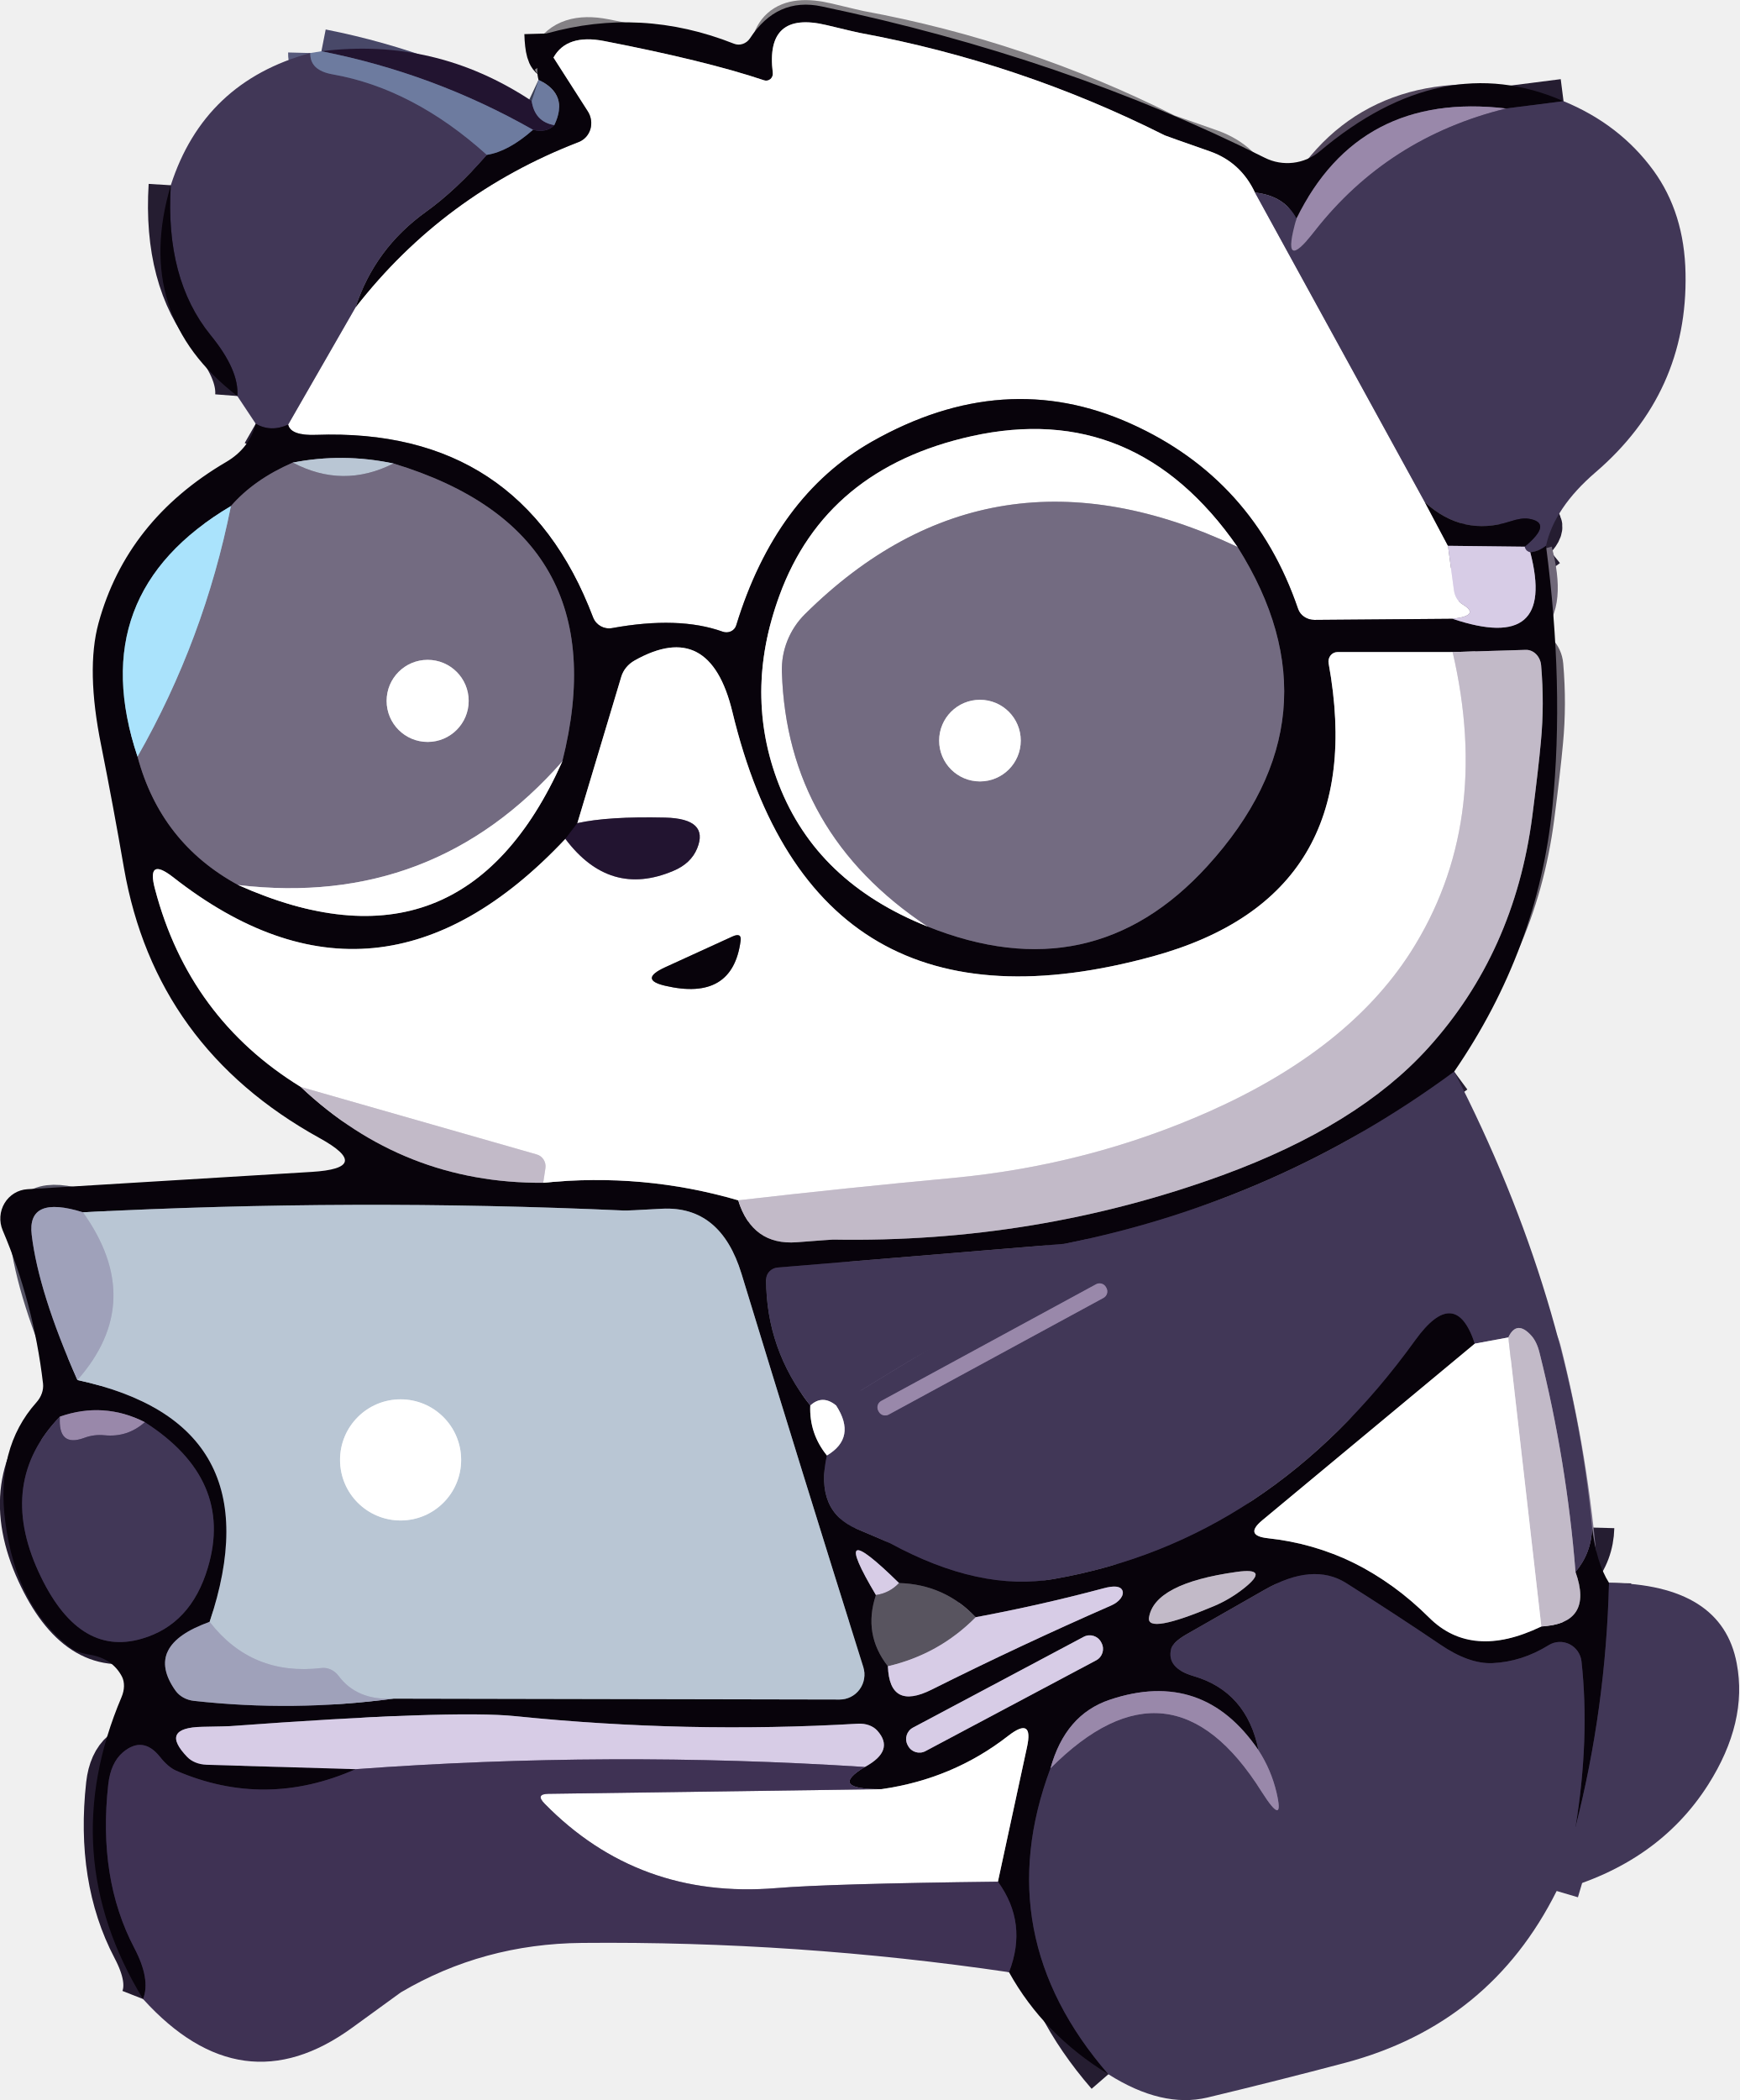
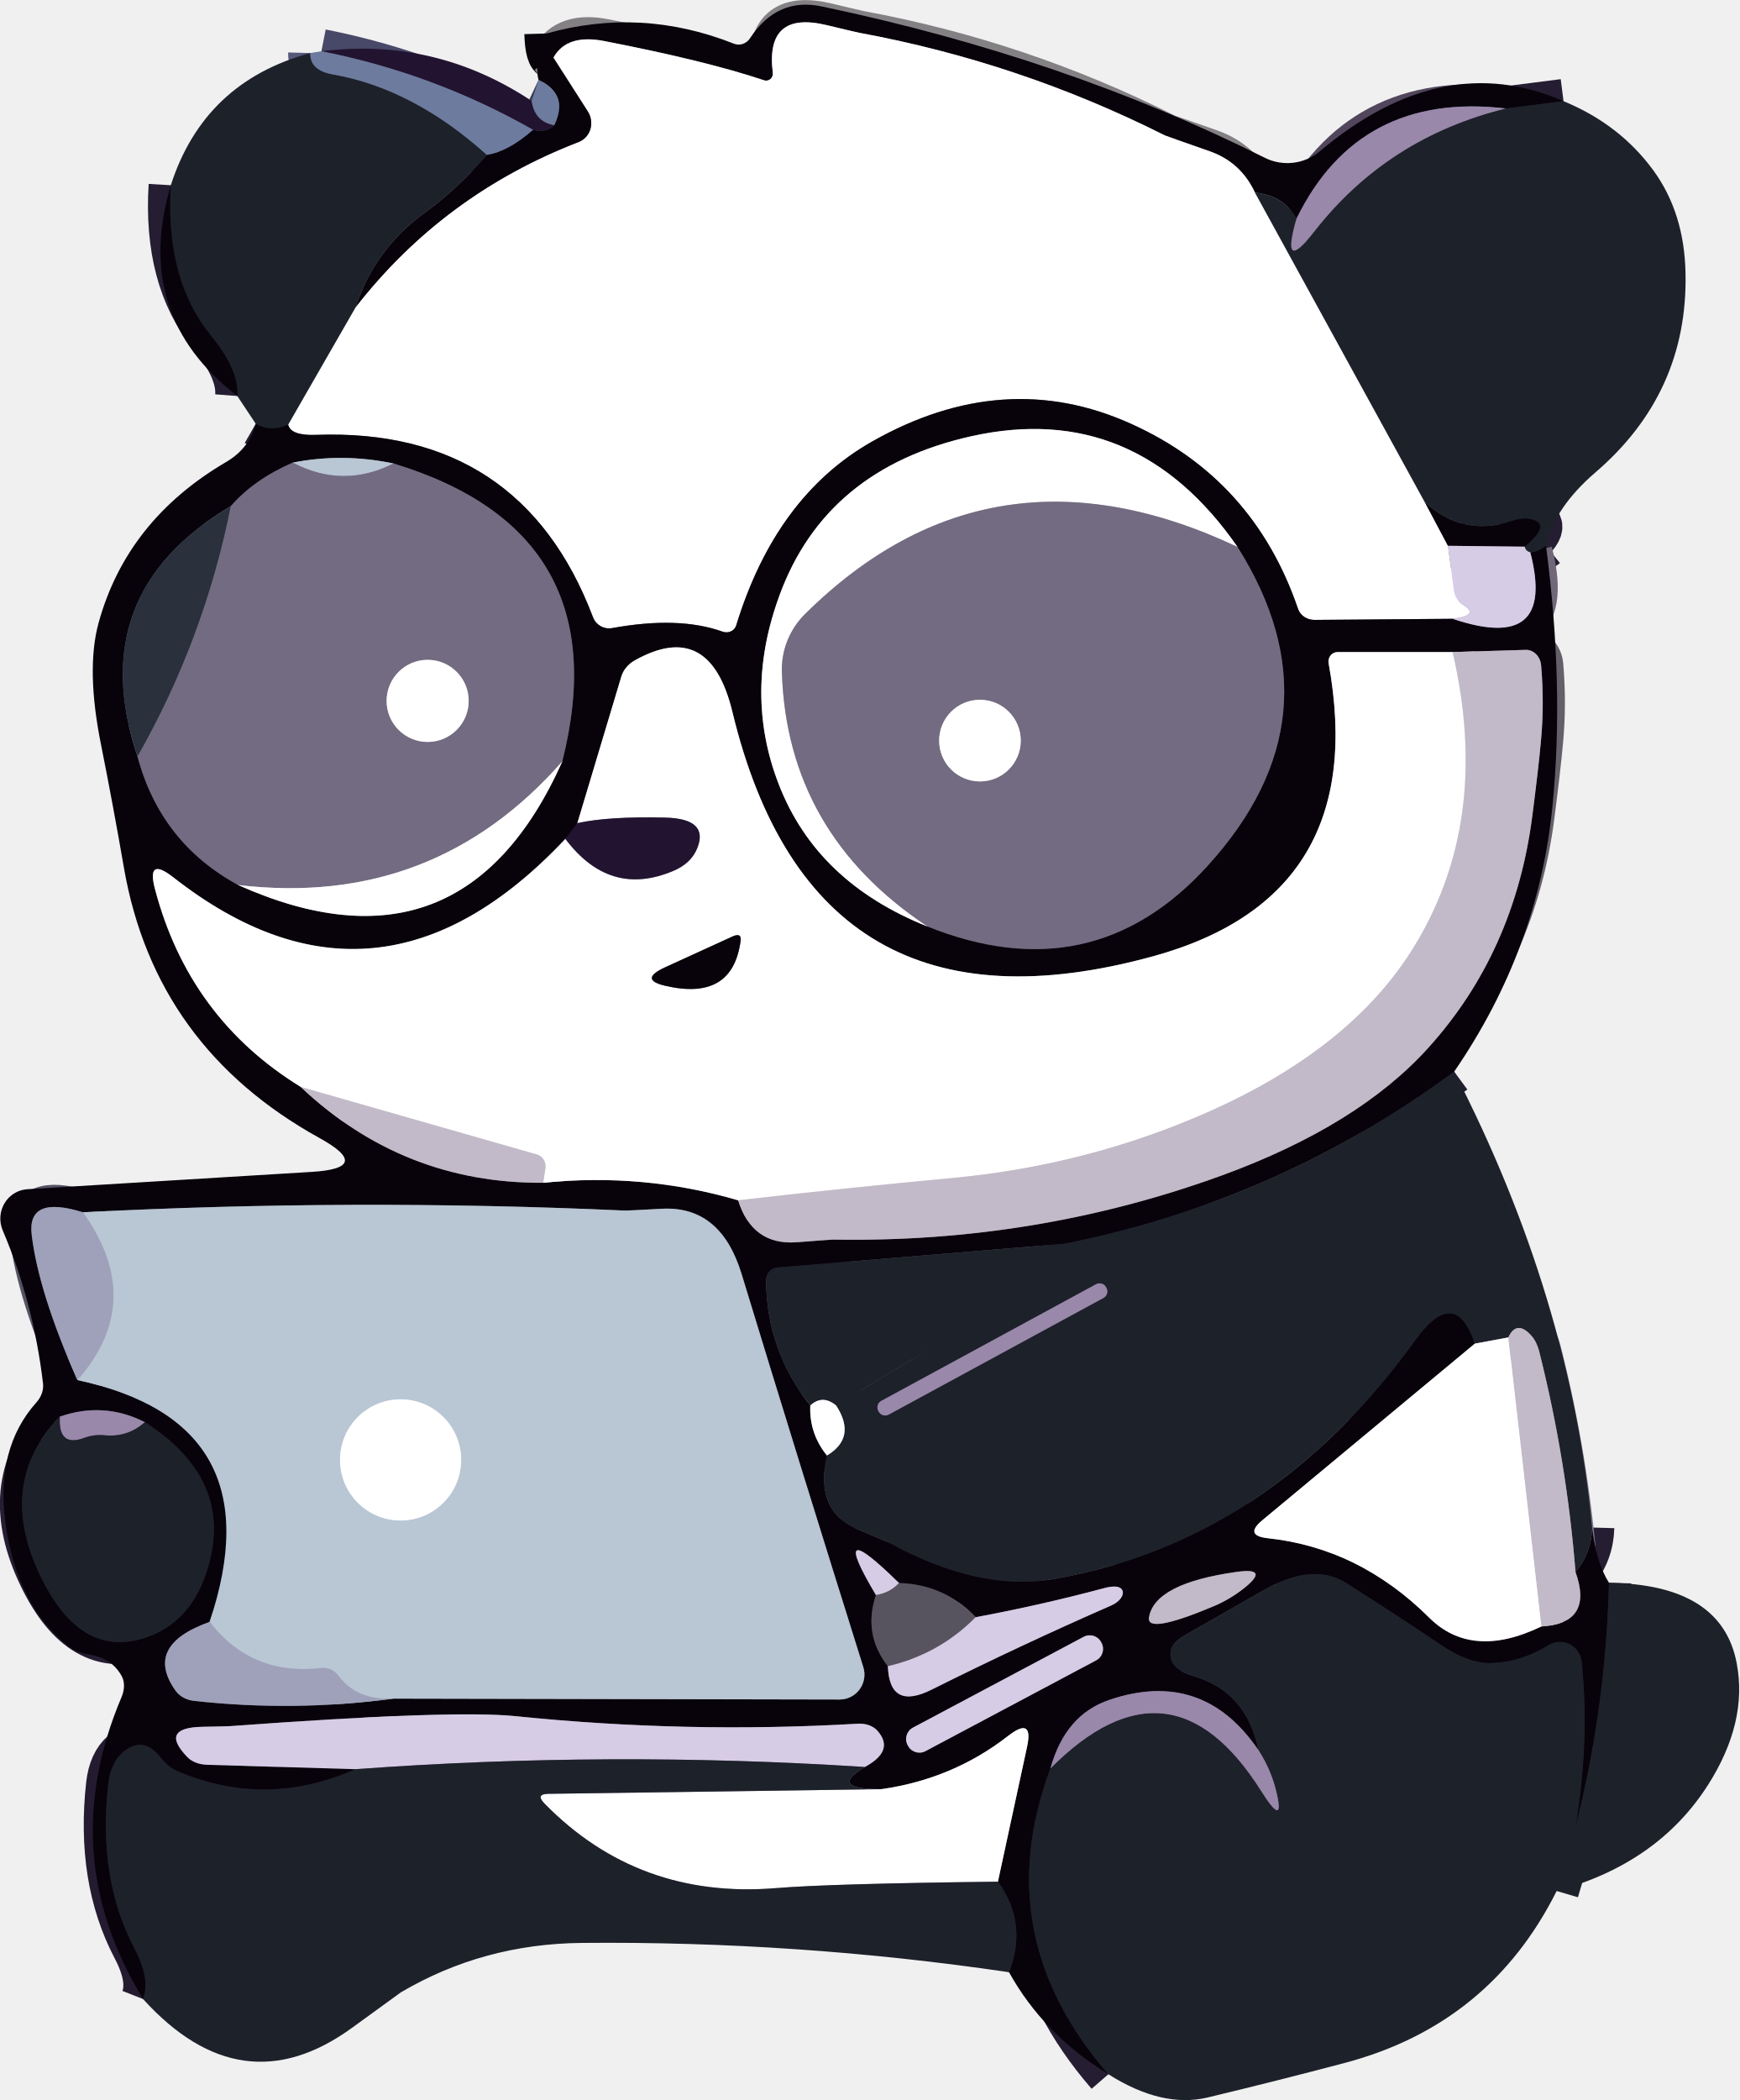
<svg xmlns="http://www.w3.org/2000/svg" version="1.1" viewBox="39.01 30.4 78.41 94.65">
  <g stroke-width="2.00" fill="none" stroke-linecap="butt">
    <path stroke="#251d31" vector-effect="non-scaling-stroke" d="   M 109.50 34.96   L 106.91 35.29" />
    <path stroke="#51465b" vector-effect="non-scaling-stroke" d="   M 106.91 35.29   Q 100.28 34.51 97.46 40.25" />
    <path stroke="#251d31" vector-effect="non-scaling-stroke" d="   M 97.46 40.25   Q 96.91 39.22 95.59 39.08" />
    <path stroke="#848185" vector-effect="non-scaling-stroke" d="   M 95.59 39.08   Q 94.95 37.72 93.58 37.23   Q 91.58 36.53 91.52 36.50   Q 84.97 33.21 77.76 31.88   Q 77.64 31.86 76.27 31.53   Q 73.50 30.87 73.85 33.68   A 0.31 0.30 -85.4 0 1 73.46 34.02   Q 70.84 33.14 66.25 32.25   Q 64.56 31.92 63.96 33.00" />
    <path stroke="#08030b" vector-effect="non-scaling-stroke" d="   M 63.96 33.00   Q 63.68 32.97 63.65 31.91" />
    <path stroke="#251d31" vector-effect="non-scaling-stroke" d="   M 108.71 55.00   Q 108.40 55.25 108.00 55.29" />
    <path stroke="#8c829f" vector-effect="non-scaling-stroke" d="   M 108.00 55.29   Q 107.79 55.25 107.75 55.04" />
    <path stroke="#251d31" vector-effect="non-scaling-stroke" d="   M 107.75 55.04   Q 109.05 53.96 107.93 53.78   Q 107.61 53.73 107.10 53.90   Q 104.96 54.59 103.25 53.04" />
    <path stroke="#6d6081" vector-effect="non-scaling-stroke" d="   M 106.91 35.29   Q 101.58 36.60 98.28 40.82   Q 96.72 42.82 97.46 40.25" />
    <path stroke="#251d31" vector-effect="non-scaling-stroke" d="   M 55.04 44.25   Q 55.91 41.60 58.21 39.95   Q 59.56 38.98 60.96 37.38" />
    <path stroke="#3b3f55" vector-effect="non-scaling-stroke" d="   M 60.96 37.38   Q 61.93 37.23 63.04 36.25" />
    <path stroke="#150c1e" vector-effect="non-scaling-stroke" d="   M 63.04 36.25   Q 63.65 36.40 64.00 36.04" />
    <path stroke="#3b3f55" vector-effect="non-scaling-stroke" d="   M 64.00 36.04   Q 64.67 34.65 63.29 34.00" />
    <path stroke="#a09bab" vector-effect="non-scaling-stroke" d="   M 95.59 39.08   L 103.25 53.04" />
    <path stroke="#848185" vector-effect="non-scaling-stroke" d="   M 103.25 53.04   L 104.29 55.00" />
    <path stroke="#ebe6f3" vector-effect="non-scaling-stroke" d="   M 104.29 55.00   L 104.56 57.01   A 0.92 0.79 -81.1 0 0 104.95 57.64   Q 105.78 58.14 104.50 58.29" />
    <path stroke="#848185" vector-effect="non-scaling-stroke" d="   M 104.50 58.29   L 98.27 58.34   A 0.80 0.73 -8.6 0 1 97.53 57.84   Q 95.53 51.99 90.00 49.50   Q 84.28 46.92 78.31 50.31   Q 73.98 52.78 72.20 58.59   A 0.48 0.45 18.7 0 1 71.59 58.87   Q 69.61 58.16 66.60 58.71   A 0.77 0.77 74.3 0 1 65.75 58.23   Q 62.49 49.66 53.25 50.00   Q 52.12 50.04 52.00 49.54" />
    <path stroke="#a09bab" vector-effect="non-scaling-stroke" d="   M 52.00 49.54   L 55.04 44.25" />
    <path stroke="#848185" vector-effect="non-scaling-stroke" d="   M 55.04 44.25   Q 59.01 39.15 65.10 36.80   A 0.95 0.91 62.8 0 0 65.51 35.42   L 63.96 33.00" />
    <path stroke="#706879" vector-effect="non-scaling-stroke" d="   M 107.75 55.04   L 104.29 55.00" />
    <path stroke="#706879" vector-effect="non-scaling-stroke" d="   M 104.50 58.29   Q 109.19 59.87 108.00 55.29" />
    <path stroke="#251d31" vector-effect="non-scaling-stroke" d="   M 104.57 78.70   Q 96.66 84.53 87.00 86.46" />
    <path stroke="#251d31" vector-effect="non-scaling-stroke" d="   M 87.00 86.46   L 74.06 87.53   A 0.57 0.54 -2.9 0 0 73.55 88.07   Q 73.55 91.22 75.54 93.75" />
    <path stroke="#848185" vector-effect="non-scaling-stroke" d="   M 75.54 93.75   Q 75.49 95.01 76.29 96.00" />
    <path stroke="#251d31" vector-effect="non-scaling-stroke" d="   M 76.29 96.00   Q 75.73 98.51 77.66 99.32   Q 79.03 99.90 79.15 99.96   Q 83.20 102.16 86.56 101.56   Q 96.29 99.85 102.81 90.81   Q 104.62 88.30 105.50 90.96" />
    <path stroke="#848185" vector-effect="non-scaling-stroke" d="   M 105.50 90.96   L 95.92 98.92   Q 95.09 99.61 96.17 99.73   Q 100.28 100.17 103.44 103.31   Q 105.36 105.22 108.50 103.71" />
    <path stroke="#655f6a" vector-effect="non-scaling-stroke" d="   M 108.50 103.71   Q 110.87 103.57 110.04 101.25" />
    <path stroke="#251d31" vector-effect="non-scaling-stroke" d="   M 110.04 101.25   Q 110.76 100.39 110.79 99.25" />
    <path stroke="#251d31" vector-effect="non-scaling-stroke" d="   M 111.55 101.74   Q 111.41 107.39 110.04 112.75" />
    <path stroke="#251d31" vector-effect="non-scaling-stroke" d="   M 110.04 112.75   Q 110.69 108.75 110.31 105.28   A 0.98 0.97 71.1 0 0 108.83 104.55   Q 107.62 105.30 106.29 105.36   Q 105.23 105.40 103.94 104.52   Q 101.99 103.20 99.70 101.75   Q 98.20 100.81 96.01 102.06   L 92.47 104.08   A 1.23 0.42 -24.6 0 0 91.81 104.71   Q 91.59 105.58 92.81 105.94   Q 95.22 106.64 95.75 109.29" />
    <path stroke="#51465b" vector-effect="non-scaling-stroke" d="   M 95.75 109.29   Q 93.25 105.60 89.04 107.01   Q 87.04 107.68 86.37 110.10" />
    <path stroke="#251d31" vector-effect="non-scaling-stroke" d="   M 86.37 110.10   Q 83.55 117.63 88.98 123.89" />
    <path stroke="#241b30" vector-effect="non-scaling-stroke" d="   M 84.50 119.29   Q 85.36 117.08 84.00 115.21" />
    <path stroke="#848185" vector-effect="non-scaling-stroke" d="   M 84.00 115.21   L 85.31 109.15   Q 85.62 107.74 84.46 108.64   Q 81.97 110.58 78.75 111.04" />
    <path stroke="#241b30" vector-effect="non-scaling-stroke" d="   M 78.75 111.04   Q 76.32 111.05 78.00 110.04" />
    <path stroke="#706879" vector-effect="non-scaling-stroke" d="   M 78.00 110.04   Q 79.37 109.30 78.56 108.40   A 1.19 0.92 -18.2 0 0 77.69 108.09   Q 69.96 108.54 62.25 107.75   Q 59.45 107.46 49.37 108.20   Q 49.24 108.21 48.13 108.23   Q 46.18 108.27 47.45 109.59   A 1.38 1.06 -15.8 0 0 48.32 109.94   L 55.04 110.14" />
    <path stroke="#241b30" vector-effect="non-scaling-stroke" d="   M 55.04 110.14   Q 50.97 111.94 46.96 110.21   Q 46.59 110.05 46.22 109.58   Q 45.45 108.62 44.55 109.38   Q 44.00 109.85 43.89 110.83   Q 43.42 115.06 45.06 118.19   Q 45.81 119.61 45.46 120.50" />
    <path stroke="#57597b" vector-effect="non-scaling-stroke" d="   M 53.00 32.79   Q 52.98 33.57 54.00 33.75   Q 57.64 34.39 60.96 37.38" />
    <path stroke="#251d31" vector-effect="non-scaling-stroke" d="   M 52.00 49.54   Q 51.22 49.89 50.54 49.50" />
    <path stroke="#251d31" vector-effect="non-scaling-stroke" d="   M 49.71 48.25   Q 49.80 47.09 48.50 45.50   Q 46.45 42.97 46.71 38.75" />
    <path stroke="#484868" vector-effect="non-scaling-stroke" d="   M 62.98 34.95   Q 63.12 35.89 64.00 36.04" />
    <path stroke="#484868" vector-effect="non-scaling-stroke" d="   M 63.04 36.25   Q 58.57 33.71 53.50 32.71" />
    <path stroke="#9f99aa" vector-effect="non-scaling-stroke" d="   M 84.00 115.21   Q 76.40 115.30 74.00 115.50   Q 67.79 116.01 63.56 111.69   Q 63.14 111.26 63.73 111.25   L 78.75 111.04" />
    <path stroke="#e1dde4" vector-effect="non-scaling-stroke" d="   M 108.50 103.71   L 107.01 90.68" />
    <path stroke="#a09bab" vector-effect="non-scaling-stroke" d="   M 76.71 93.75   Q 76.09 93.24 75.54 93.75" />
    <path stroke="#8b7f9d" vector-effect="non-scaling-stroke" d="   M 78.00 110.04   Q 66.48 109.30 55.04 110.14" />
-     <path stroke="#413757" vector-effect="non-scaling-stroke" d="   M 110.04 112.75   L 109.19 115.63" />
+     <path stroke="#1D212A" vector-effect="non-scaling-stroke" d="   M 110.04 112.75   L 109.19 115.63" />
    <path stroke="#6d6081" vector-effect="non-scaling-stroke" d="   M 86.37 110.10   Q 91.80 104.65 95.88 111.14   Q 96.94 112.81 96.56 111.19   Q 96.32 110.17 95.75 109.29" />
    <path stroke="#827990" vector-effect="non-scaling-stroke" d="   M 110.04 101.25   Q 109.64 96.24 108.42 91.38   Q 108.30 90.88 108.05 90.60   Q 107.39 89.87 107.01 90.68" />
    <path stroke="#a09bab" vector-effect="non-scaling-stroke" d="   M 107.01 90.68   L 105.50 90.96" />
    <path stroke="#a09bab" vector-effect="non-scaling-stroke" d="   M 76.29 96.00   Q 77.64 95.20 76.71 93.75" />
-     <path stroke="#413757" vector-effect="non-scaling-stroke" d="   M 76.71 93.75   Q 81.69 90.68 86.75 87.75   Q 87.58 87.27 87.00 86.46" />
+     <path stroke="#1D212A" vector-effect="non-scaling-stroke" d="   M 76.71 93.75   Q 81.69 90.68 86.75 87.75   Q 87.58 87.27 87.00 86.46" />
    <path stroke="#3e3746" vector-effect="non-scaling-stroke" d="   M 80.83 72.16   Q 88.25 75.13 93.44 69.44   Q 99.61 62.67 94.80 55.05" />
    <path stroke="#848185" vector-effect="non-scaling-stroke" d="   M 94.80 55.05   Q 90.20 48.42 82.81 50.06   Q 76.24 51.52 74.15 57.24   Q 72.53 61.66 74.12 65.75   Q 75.83 70.17 80.83 72.16" />
    <path stroke="#b9b5c0" vector-effect="non-scaling-stroke" d="   M 94.80 55.05   Q 83.66 49.80 75.30 58.08   A 3.52 3.51 -23.4 0 0 74.26 60.69   Q 74.49 67.96 80.83 72.16" />
    <path stroke="#3e3746" vector-effect="non-scaling-stroke" d="   M 52.21 51.25   Q 50.46 52.01 49.42 53.21" />
    <path stroke="#597384" vector-effect="non-scaling-stroke" d="   M 49.42 53.21   Q 42.75 57.16 45.21 64.50" />
    <path stroke="#3e3746" vector-effect="non-scaling-stroke" d="   M 45.21 64.50   Q 46.25 68.39 49.75 70.29" />
    <path stroke="#848185" vector-effect="non-scaling-stroke" d="   M 49.75 70.29   Q 59.85 74.80 64.36 64.72" />
    <path stroke="#3e3746" vector-effect="non-scaling-stroke" d="   M 64.36 64.72   Q 66.97 54.39 56.75 51.29" />
    <path stroke="#616570" vector-effect="non-scaling-stroke" d="   M 56.75 51.29   Q 54.46 50.81 52.21 51.25" />
    <path stroke="#9699ab" vector-effect="non-scaling-stroke" d="   M 56.75 51.29   Q 54.47 52.44 52.21 51.25" />
    <path stroke="#b9b5c0" vector-effect="non-scaling-stroke" d="   M 64.36 64.72   Q 58.55 71.33 49.75 70.29" />
    <path stroke="#8fa7bf" vector-effect="non-scaling-stroke" d="   M 45.21 64.50   Q 48.22 59.22 49.42 53.21" />
    <path stroke="#150c1e" vector-effect="non-scaling-stroke" d="   M 65.04 67.50   L 64.50 68.21" />
    <path stroke="#848185" vector-effect="non-scaling-stroke" d="   M 64.50 68.21   Q 56.06 77.18 46.82 69.94   Q 45.60 68.99 46.00 70.48   Q 47.53 76.29 52.57 79.39" />
    <path stroke="#655f6a" vector-effect="non-scaling-stroke" d="   M 52.57 79.39   Q 57.19 83.75 63.50 83.71" />
    <path stroke="#848185" vector-effect="non-scaling-stroke" d="   M 63.50 83.71   Q 68.01 83.25 72.29 84.50" />
    <path stroke="#655f6a" vector-effect="non-scaling-stroke" d="   M 72.29 84.50   Q 72.93 86.54 74.93 86.39   Q 76.49 86.27 76.57 86.27   Q 85.72 86.43 94.12 83.37   Q 100.24 81.13 103.40 77.63   Q 107.29 73.33 108.09 67.20   Q 108.37 65.03 108.48 63.82   Q 108.64 62.14 108.49 60.39   A 0.76 0.67 86.2 0 0 107.78 59.69   L 104.50 59.79" />
    <path stroke="#848185" vector-effect="non-scaling-stroke" d="   M 104.50 59.79   L 99.31 59.79   A 0.43 0.41 84.2 0 0 98.91 60.30   Q 100.82 70.80 91.00 73.50   Q 75.70 77.70 72.03 62.49   Q 71.01 58.26 67.62 60.17   A 1.32 1.19 -8.7 0 0 67.02 60.90   L 65.04 67.50" />
    <path stroke="#e1dde4" vector-effect="non-scaling-stroke" d="   M 104.50 59.79   Q 106.30 67.53 102.61 73.31   Q 99.79 77.71 93.52 80.50   Q 88.09 82.91 82.00 83.49   Q 77.14 83.94 72.29 84.50" />
    <path stroke="#e1dde4" vector-effect="non-scaling-stroke" d="   M 63.50 83.71   L 63.60 83.05   A 0.56 0.55 -78.3 0 0 63.20 82.43   L 52.57 79.39" />
    <path stroke="#918a98" vector-effect="non-scaling-stroke" d="   M 64.50 68.21   Q 66.50 70.87 69.37 69.65   Q 70.16 69.32 70.44 68.64   Q 70.99 67.30 69.00 67.25   Q 66.42 67.19 65.04 67.50" />
    <path stroke="#545263" vector-effect="non-scaling-stroke" d="   M 42.75 85.04   Q 40.22 84.25 40.44 86.06   Q 40.75 88.65 42.50 92.60" />
    <path stroke="#616570" vector-effect="non-scaling-stroke" d="   M 42.50 92.60   Q 51.47 94.53 48.46 103.50" />
    <path stroke="#545263" vector-effect="non-scaling-stroke" d="   M 48.46 103.50   Q 45.47 104.56 46.93 106.61   A 1.24 1.09 -12.6 0 0 47.75 107.06   Q 52.25 107.56 56.75 106.96" />
    <path stroke="#616570" vector-effect="non-scaling-stroke" d="   M 56.75 106.96   L 76.86 107.00   A 1.13 1.12 81.3 0 0 77.93 105.53   Q 75.18 96.79 72.44 87.81   Q 71.50 84.74 68.85 84.88   Q 67.27 84.97 67.14 84.96   Q 54.94 84.41 42.75 85.04" />
    <path stroke="#acb4c7" vector-effect="non-scaling-stroke" d="   M 56.75 106.96   Q 55.10 107.05 54.27 105.93   A 0.89 0.79 66.1 0 0 53.50 105.58   Q 50.36 105.95 48.46 103.50" />
    <path stroke="#acb4c7" vector-effect="non-scaling-stroke" d="   M 42.50 92.60   Q 45.62 89.06 42.75 85.04" />
    <path stroke="#251d31" vector-effect="non-scaling-stroke" d="   M 41.71 94.25   Q 38.88 97.18 40.75 101.25   Q 42.52 105.10 45.40 104.26   Q 47.62 103.62 48.38 101.06   Q 49.57 97.08 45.54 94.50" />
    <path stroke="#51465b" vector-effect="non-scaling-stroke" d="   M 45.54 94.50   Q 43.68 93.56 41.71 94.25" />
    <path stroke="#6d6081" vector-effect="non-scaling-stroke" d="   M 45.54 94.50   Q 44.76 95.19 43.73 95.09   Q 43.25 95.04 42.80 95.21   Q 41.62 95.64 41.71 94.25" />
    <path stroke="#302c35" vector-effect="non-scaling-stroke" d="   M 78.50 102.29   Q 77.91 104.06 79.04 105.50" />
    <path stroke="#706879" vector-effect="non-scaling-stroke" d="   M 79.04 105.50   Q 79.11 107.51 81.02 106.55   Q 85.02 104.55 89.11 102.76   A 0.73 0.42 -23.4 0 0 89.61 102.08   Q 89.48 101.79 88.75 101.99   Q 85.90 102.75 83.00 103.29" />
    <path stroke="#302c35" vector-effect="non-scaling-stroke" d="   M 83.00 103.29   Q 81.59 101.81 79.54 101.75" />
    <path stroke="#706879" vector-effect="non-scaling-stroke" d="   M 79.54 101.75   Q 76.27 98.54 78.50 102.29" />
    <path stroke="#9890a3" vector-effect="non-scaling-stroke" d="   M 79.54 101.75   Q 79.12 102.20 78.50 102.29" />
    <path stroke="#9890a3" vector-effect="non-scaling-stroke" d="   M 83.00 103.29   Q 81.35 104.96 79.04 105.50" />
    <path stroke="#655f6a" vector-effect="non-scaling-stroke" d="   M 93.74 102.79   Q 94.47 102.48 95.10 101.98   Q 96.29 101.03 94.75 101.25   Q 91.05 101.77 90.81 103.31   Q 90.70 104.07 93.74 102.79" />
    <path stroke="#706879" vector-effect="non-scaling-stroke" d="   M 88.652 104.413   A 0.58 0.58 0.0 0 0 87.868 104.173   L 80.169 108.267   A 0.58 0.58 0.0 0 0 79.929 109.052   L 79.948 109.087   A 0.58 0.58 0.0 0 0 80.732 109.327   L 88.431 105.233   A 0.58 0.58 0.0 0 0 88.671 104.448   L 88.652 104.413" />
    <path stroke="#b9b5c0" vector-effect="non-scaling-stroke" d="   M 60.14 61.99   A 1.85 1.85 0.0 0 0 58.29 60.14   A 1.85 1.85 0.0 0 0 56.44 61.99   A 1.85 1.85 0.0 0 0 58.29 63.84   A 1.85 1.85 0.0 0 0 60.14 61.99" />
    <path stroke="#b9b5c0" vector-effect="non-scaling-stroke" d="   M 85.03 63.78   A 1.84 1.84 0.0 0 0 83.19 61.94   A 1.84 1.84 0.0 0 0 81.35 63.78   A 1.84 1.84 0.0 0 0 83.19 65.62   A 1.84 1.84 0.0 0 0 85.03 63.78" />
    <path stroke="#848185" vector-effect="non-scaling-stroke" d="   M 69.00 74.83   Q 72.04 75.54 72.40 72.80   Q 72.45 72.42 72.03 72.61   L 68.99 74.00   Q 67.80 74.55 69.00 74.83" />
    <path stroke="#6d6081" vector-effect="non-scaling-stroke" d="   M 88.873 88.416   A 0.33 0.33 0.0 0 0 88.425 88.283   L 78.741 93.542   A 0.33 0.33 0.0 0 0 78.608 93.989   L 78.627 94.024   A 0.33 0.33 0.0 0 0 79.075 94.157   L 88.759 88.898   A 0.33 0.33 0.0 0 0 88.892 88.451   L 88.873 88.416" />
    <path stroke="#dce3ea" vector-effect="non-scaling-stroke" d="   M 59.80 96.20   A 2.73 2.73 0.0 0 0 57.07 93.47   A 2.73 2.73 0.0 0 0 54.34 96.20   A 2.73 2.73 0.0 0 0 57.07 98.93   A 2.73 2.73 0.0 0 0 59.80 96.20" />
  </g>
  <path fill="#08030b" d="   M 109.50 34.96   L 106.91 35.29   Q 100.28 34.51 97.46 40.25   Q 96.91 39.22 95.59 39.08   Q 94.95 37.72 93.58 37.23   Q 91.58 36.53 91.52 36.50   Q 84.97 33.21 77.76 31.88   Q 77.64 31.86 76.27 31.53   Q 73.50 30.87 73.85 33.68   A 0.31 0.30 -85.4 0 1 73.46 34.02   Q 70.84 33.14 66.25 32.25   Q 64.56 31.92 63.96 33.00   Q 63.68 32.97 63.65 31.91   Q 67.91 30.71 72.10 32.37   A 0.62 0.58 -61.7 0 0 72.82 32.13   Q 74.04 30.26 76.06 30.69   Q 87.01 32.99 96.03 37.51   A 2.28 2.27 -51.5 0 0 98.51 37.22   Q 104.03 32.57 109.50 34.96   Z" />
  <path fill="#ffffff" d="   M 95.59 39.08   L 103.25 53.04   L 104.29 55.00   L 104.56 57.01   A 0.92 0.79 -81.1 0 0 104.95 57.64   Q 105.78 58.14 104.50 58.29   L 98.27 58.34   A 0.80 0.73 -8.6 0 1 97.53 57.84   Q 95.53 51.99 90.00 49.50   Q 84.28 46.92 78.31 50.31   Q 73.98 52.78 72.20 58.59   A 0.48 0.45 18.7 0 1 71.59 58.87   Q 69.61 58.16 66.60 58.71   A 0.77 0.77 74.3 0 1 65.75 58.23   Q 62.49 49.66 53.25 50.00   Q 52.12 50.04 52.00 49.54   L 55.04 44.25   Q 59.01 39.15 65.10 36.80   A 0.95 0.91 62.8 0 0 65.51 35.42   L 63.96 33.00   Q 64.56 31.92 66.25 32.25   Q 70.84 33.14 73.46 34.02   A 0.31 0.30 -85.4 0 0 73.85 33.68   Q 73.50 30.87 76.27 31.53   Q 77.64 31.86 77.76 31.88   Q 84.97 33.21 91.52 36.50   Q 91.58 36.53 93.58 37.23   Q 94.95 37.72 95.59 39.08   Z" />
  <path fill="#08030b" d="   M 63.65 31.91   Q 63.68 32.97 63.96 33.00   L 65.51 35.42   A 0.95 0.91 62.8 0 1 65.10 36.80   Q 59.01 39.15 55.04 44.25   Q 55.91 41.60 58.21 39.95   Q 59.56 38.98 60.96 37.38   Q 61.93 37.23 63.04 36.25   Q 63.65 36.40 64.00 36.04   Q 64.67 34.65 63.29 34.00   Q 63.08 33.27 63.65 31.91   Z" />
  <path fill="#221430" d="   M 62.98 34.95   Q 63.12 35.89 64.00 36.04   Q 63.65 36.40 63.04 36.25   Q 58.57 33.71 53.50 32.71   Q 58.63 32.07 62.98 34.95   Z" />
-   <path fill="#413757" d="   M 53.00 32.79   Q 52.98 33.57 54.00 33.75   Q 57.64 34.39 60.96 37.38   Q 59.56 38.98 58.21 39.95   Q 55.91 41.60 55.04 44.25   L 52.00 49.54   Q 51.22 49.89 50.54 49.50   L 49.71 48.25   Q 49.80 47.09 48.50 45.50   Q 46.45 42.97 46.71 38.75   Q 48.21 34.09 53.00 32.79   Z" />
+   <path fill="#1D212A" d="   M 53.00 32.79   Q 52.98 33.57 54.00 33.75   Q 57.64 34.39 60.96 37.38   Q 59.56 38.98 58.21 39.95   Q 55.91 41.60 55.04 44.25   L 52.00 49.54   Q 51.22 49.89 50.54 49.50   L 49.71 48.25   Q 49.80 47.09 48.50 45.50   Q 46.45 42.97 46.71 38.75   Q 48.21 34.09 53.00 32.79   Z" />
  <path fill="#6d7b9f" d="   M 53.00 32.79   L 53.50 32.71   Q 58.57 33.71 63.04 36.25   Q 61.93 37.23 60.96 37.38   Q 57.64 34.39 54.00 33.75   Q 52.98 33.57 53.00 32.79   Z" />
  <path fill="#6d7b9f" d="   M 63.29 34.00   Q 64.67 34.65 64.00 36.04   Q 63.12 35.89 62.98 34.95   L 63.29 34.00   Z" />
  <path fill="#9988aa" d="   M 106.91 35.29   Q 101.58 36.60 98.28 40.82   Q 96.72 42.82 97.46 40.25   Q 100.28 34.51 106.91 35.29   Z" />
-   <path fill="#413757" d="   M 106.91 35.29   L 109.50 34.96   Q 112.03 36.00 113.55 38.08   Q 114.95 40.00 115.00 42.72   Q 115.11 48.11 110.94 51.69   Q 109.09 53.28 108.71 55.00   Q 108.40 55.25 108.00 55.29   Q 107.79 55.25 107.75 55.04   Q 109.05 53.96 107.93 53.78   Q 107.61 53.73 107.10 53.90   Q 104.96 54.59 103.25 53.04   L 95.59 39.08   Q 96.91 39.22 97.46 40.25   Q 96.72 42.82 98.28 40.82   Q 101.58 36.60 106.91 35.29   Z" />
+   <path fill="#1D212A" d="   M 106.91 35.29   L 109.50 34.96   Q 112.03 36.00 113.55 38.08   Q 114.95 40.00 115.00 42.72   Q 115.11 48.11 110.94 51.69   Q 109.09 53.28 108.71 55.00   Q 108.40 55.25 108.00 55.29   Q 107.79 55.25 107.75 55.04   Q 109.05 53.96 107.93 53.78   Q 107.61 53.73 107.10 53.90   Q 104.96 54.59 103.25 53.04   L 95.59 39.08   Q 96.91 39.22 97.46 40.25   Q 96.72 42.82 98.28 40.82   Q 101.58 36.60 106.91 35.29   Z" />
  <path fill="#08030b" d="   M 46.71 38.75   Q 46.45 42.97 48.50 45.50   Q 49.80 47.09 49.71 48.25   Q 44.97 44.60 46.71 38.75   Z" />
  <path fill="#08030b" d="   M 104.50 58.29   Q 109.19 59.87 108.00 55.29   Q 108.40 55.25 108.71 55.00   Q 109.54 61.32 109.00 66.75   Q 108.36 73.18 104.57 78.70   Q 96.66 84.53 87.00 86.46   L 74.06 87.53   A 0.57 0.54 -2.9 0 0 73.55 88.07   Q 73.55 91.22 75.54 93.75   Q 75.49 95.01 76.29 96.00   Q 75.73 98.51 77.66 99.32   Q 79.03 99.90 79.15 99.96   Q 83.20 102.16 86.56 101.56   Q 96.29 99.85 102.81 90.81   Q 104.62 88.30 105.50 90.96   L 95.92 98.92   Q 95.09 99.61 96.17 99.73   Q 100.28 100.17 103.44 103.31   Q 105.36 105.22 108.50 103.71   Q 110.87 103.57 110.04 101.25   Q 110.76 100.39 110.79 99.25   Q 110.98 100.84 111.55 101.74   Q 111.41 107.39 110.04 112.75   Q 110.69 108.75 110.31 105.28   A 0.98 0.97 71.1 0 0 108.83 104.55   Q 107.62 105.30 106.29 105.36   Q 105.23 105.40 103.94 104.52   Q 101.99 103.20 99.70 101.75   Q 98.20 100.81 96.01 102.06   L 92.47 104.08   A 1.23 0.42 -24.6 0 0 91.81 104.71   Q 91.59 105.58 92.81 105.94   Q 95.22 106.64 95.75 109.29   Q 93.25 105.60 89.04 107.01   Q 87.04 107.68 86.37 110.10   Q 83.55 117.63 88.98 123.89   Q 86.06 122.10 84.50 119.29   Q 85.36 117.08 84.00 115.21   L 85.31 109.15   Q 85.62 107.74 84.46 108.64   Q 81.97 110.58 78.75 111.04   Q 76.32 111.05 78.00 110.04   Q 79.37 109.30 78.56 108.40   A 1.19 0.92 -18.2 0 0 77.69 108.09   Q 69.96 108.54 62.25 107.75   Q 59.45 107.46 49.37 108.20   Q 49.24 108.21 48.13 108.23   Q 46.18 108.27 47.45 109.59   A 1.38 1.06 -15.8 0 0 48.32 109.94   L 55.04 110.14   Q 50.97 111.94 46.96 110.21   Q 46.59 110.05 46.22 109.58   Q 45.45 108.62 44.55 109.38   Q 44.00 109.85 43.89 110.83   Q 43.42 115.06 45.06 118.19   Q 45.81 119.61 45.46 120.50   Q 41.48 113.98 44.49 106.89   A 1.22 0.90 -52.4 0 0 44.51 105.97   Q 44.08 105.15 43.06 104.98   Q 42.46 104.88 42.16 104.65   Q 39.75 102.80 39.25 99.00   Q 38.81 95.67 40.65 93.61   A 1.18 1.00 -30.3 0 0 40.95 92.76   Q 40.52 89.11 39.13 85.85   A 1.34 1.31 76.7 0 1 40.24 84.00   L 53.05 83.22   Q 55.88 83.05 53.41 81.69   Q 46.01 77.60 44.60 69.53   Q 44.12 66.75 43.57 63.99   Q 42.88 60.59 43.45 58.49   Q 44.72 53.85 49.21 51.22   Q 50.25 50.61 50.54 49.50   Q 51.22 49.89 52.00 49.54   Q 52.12 50.04 53.25 50.00   Q 62.49 49.66 65.75 58.23   A 0.77 0.77 74.3 0 0 66.60 58.71   Q 69.61 58.16 71.59 58.87   A 0.48 0.45 18.7 0 0 72.20 58.59   Q 73.98 52.78 78.31 50.31   Q 84.28 46.92 90.00 49.50   Q 95.53 51.99 97.53 57.84   A 0.80 0.73 -8.6 0 0 98.27 58.34   L 104.50 58.29   Z   M 80.83 72.16   Q 88.25 75.13 93.44 69.44   Q 99.61 62.67 94.80 55.05   Q 90.20 48.42 82.81 50.06   Q 76.24 51.52 74.15 57.24   Q 72.53 61.66 74.12 65.75   Q 75.83 70.17 80.83 72.16   Z   M 52.21 51.25   Q 50.46 52.01 49.42 53.21   Q 42.75 57.16 45.21 64.50   Q 46.25 68.39 49.75 70.29   Q 59.85 74.80 64.36 64.72   Q 66.97 54.39 56.75 51.29   Q 54.46 50.81 52.21 51.25   Z   M 65.04 67.50   L 64.50 68.21   Q 56.06 77.18 46.82 69.94   Q 45.60 68.99 46.00 70.48   Q 47.53 76.29 52.57 79.39   Q 57.19 83.75 63.50 83.71   Q 68.01 83.25 72.29 84.50   Q 72.93 86.54 74.93 86.39   Q 76.49 86.27 76.57 86.27   Q 85.72 86.43 94.12 83.37   Q 100.24 81.13 103.40 77.63   Q 107.29 73.33 108.09 67.20   Q 108.37 65.03 108.48 63.82   Q 108.64 62.14 108.49 60.39   A 0.76 0.67 86.2 0 0 107.78 59.69   L 104.50 59.79   L 99.31 59.79   A 0.43 0.41 84.2 0 0 98.91 60.30   Q 100.82 70.80 91.00 73.50   Q 75.70 77.70 72.03 62.49   Q 71.01 58.26 67.62 60.17   A 1.32 1.19 -8.7 0 0 67.02 60.90   L 65.04 67.50   Z   M 42.75 85.04   Q 40.22 84.25 40.44 86.06   Q 40.75 88.65 42.50 92.60   Q 51.47 94.53 48.46 103.50   Q 45.47 104.56 46.93 106.61   A 1.24 1.09 -12.6 0 0 47.75 107.06   Q 52.25 107.56 56.75 106.96   L 76.86 107.00   A 1.13 1.12 81.3 0 0 77.93 105.53   Q 75.18 96.79 72.44 87.81   Q 71.50 84.74 68.85 84.88   Q 67.27 84.97 67.14 84.96   Q 54.94 84.41 42.75 85.04   Z   M 41.71 94.25   Q 38.88 97.18 40.75 101.25   Q 42.52 105.10 45.40 104.26   Q 47.62 103.62 48.38 101.06   Q 49.57 97.08 45.54 94.50   Q 43.68 93.56 41.71 94.25   Z   M 78.50 102.29   Q 77.91 104.06 79.04 105.50   Q 79.11 107.51 81.02 106.55   Q 85.02 104.55 89.11 102.76   A 0.73 0.42 -23.4 0 0 89.61 102.08   Q 89.48 101.79 88.75 101.99   Q 85.90 102.75 83.00 103.29   Q 81.59 101.81 79.54 101.75   Q 76.27 98.54 78.50 102.29   Z   M 93.74 102.79   Q 94.47 102.48 95.10 101.98   Q 96.29 101.03 94.75 101.25   Q 91.05 101.77 90.81 103.31   Q 90.70 104.07 93.74 102.79   Z   M 88.652 104.413   A 0.58 0.58 0.0 0 0 87.868 104.173   L 80.169 108.267   A 0.58 0.58 0.0 0 0 79.929 109.052   L 79.948 109.087   A 0.58 0.58 0.0 0 0 80.732 109.327   L 88.431 105.233   A 0.58 0.58 0.0 0 0 88.671 104.448   L 88.652 104.413   Z" />
  <path fill="#ffffff" d="   M 94.80 55.05   Q 83.66 49.80 75.30 58.08   A 3.52 3.51 -23.4 0 0 74.26 60.69   Q 74.49 67.96 80.83 72.16   Q 75.83 70.17 74.12 65.75   Q 72.53 61.66 74.15 57.24   Q 76.24 51.52 82.81 50.06   Q 90.20 48.42 94.80 55.05   Z" />
  <path fill="#b9c6d4" d="   M 56.75 51.29   Q 54.47 52.44 52.21 51.25   Q 54.46 50.81 56.75 51.29   Z" />
  <path fill="#736b81" d="   M 52.21 51.25   Q 54.47 52.44 56.75 51.29   Q 66.97 54.39 64.36 64.72   Q 58.55 71.33 49.75 70.29   Q 46.25 68.39 45.21 64.50   Q 48.22 59.22 49.42 53.21   Q 50.46 52.01 52.21 51.25   Z   M 60.14 61.99   A 1.85 1.85 0.0 0 0 58.29 60.14   A 1.85 1.85 0.0 0 0 56.44 61.99   A 1.85 1.85 0.0 0 0 58.29 63.84   A 1.85 1.85 0.0 0 0 60.14 61.99   Z" />
  <path fill="#736b81" d="   M 94.80 55.05   Q 99.61 62.67 93.44 69.44   Q 88.25 75.13 80.83 72.16   Q 74.49 67.96 74.26 60.69   A 3.52 3.51 -23.4 0 1 75.30 58.08   Q 83.66 49.80 94.80 55.05   Z   M 85.03 63.78   A 1.84 1.84 0.0 0 0 83.19 61.94   A 1.84 1.84 0.0 0 0 81.35 63.78   A 1.84 1.84 0.0 0 0 83.19 65.62   A 1.84 1.84 0.0 0 0 85.03 63.78   Z" />
  <path fill="#08030b" d="   M 103.25 53.04   Q 104.96 54.59 107.10 53.90   Q 107.61 53.73 107.93 53.78   Q 109.05 53.96 107.75 55.04   L 104.29 55.00   L 103.25 53.04   Z" />
-   <path fill="#aae3fc" d="   M 49.42 53.21   Q 48.22 59.22 45.21 64.50   Q 42.75 57.16 49.42 53.21   Z" />
+   <path fill="#2a303c" d="   M 49.42 53.21   Q 48.22 59.22 45.21 64.50   Q 42.75 57.16 49.42 53.21   Z" />
  <path fill="#d7cce6" d="   M 104.29 55.00   L 107.75 55.04   Q 107.79 55.25 108.00 55.29   Q 109.19 59.87 104.50 58.29   Q 105.78 58.14 104.95 57.64   A 0.92 0.79 -81.1 0 1 104.56 57.01   L 104.29 55.00   Z" />
  <path fill="#ffffff" d="   M 104.50 59.79   Q 106.30 67.53 102.61 73.31   Q 99.79 77.71 93.52 80.50   Q 88.09 82.91 82.00 83.49   Q 77.14 83.94 72.29 84.50   Q 68.01 83.25 63.50 83.71   L 63.60 83.05   A 0.56 0.55 -78.3 0 0 63.20 82.43   L 52.57 79.39   Q 47.53 76.29 46.00 70.48   Q 45.60 68.99 46.82 69.94   Q 56.06 77.18 64.50 68.21   Q 66.50 70.87 69.37 69.65   Q 70.16 69.32 70.44 68.64   Q 70.99 67.30 69.00 67.25   Q 66.42 67.19 65.04 67.50   L 67.02 60.90   A 1.32 1.19 -8.7 0 1 67.62 60.17   Q 71.01 58.26 72.03 62.49   Q 75.70 77.70 91.00 73.50   Q 100.82 70.80 98.91 60.30   A 0.43 0.41 84.2 0 1 99.31 59.79   L 104.50 59.79   Z   M 69.00 74.83   Q 72.04 75.54 72.40 72.80   Q 72.45 72.42 72.03 72.61   L 68.99 74.00   Q 67.80 74.55 69.00 74.83   Z" />
  <path fill="#c2bac8" d="   M 72.29 84.50   Q 77.14 83.94 82.00 83.49   Q 88.09 82.91 93.52 80.50   Q 99.79 77.71 102.61 73.31   Q 106.30 67.53 104.50 59.79   L 107.78 59.69   A 0.76 0.67 86.2 0 1 108.49 60.39   Q 108.64 62.14 108.48 63.82   Q 108.37 65.03 108.09 67.20   Q 107.29 73.33 103.40 77.63   Q 100.24 81.13 94.12 83.37   Q 85.72 86.43 76.57 86.27   Q 76.49 86.27 74.93 86.39   Q 72.93 86.54 72.29 84.50   Z" />
  <circle fill="#ffffff" cx="58.29" cy="61.99" r="1.85" />
  <circle fill="#ffffff" cx="83.19" cy="63.78" r="1.84" />
  <path fill="#ffffff" d="   M 64.36 64.72   Q 59.85 74.80 49.75 70.29   Q 58.55 71.33 64.36 64.72   Z" />
  <path fill="#221430" d="   M 64.50 68.21   L 65.04 67.50   Q 66.42 67.19 69.00 67.25   Q 70.99 67.30 70.44 68.64   Q 70.16 69.32 69.37 69.65   Q 66.50 70.87 64.50 68.21   Z" />
  <path fill="#08030b" d="   M 69.00 74.83   Q 67.80 74.55 68.99 74.00   L 72.03 72.61   Q 72.45 72.42 72.40 72.80   Q 72.04 75.54 69.00 74.83   Z" />
-   <path fill="#413757" d="   M 104.57 78.70   Q 109.81 88.88 110.79 99.25   Q 110.76 100.39 110.04 101.25   Q 109.64 96.24 108.42 91.38   Q 108.30 90.88 108.05 90.60   Q 107.39 89.87 107.01 90.68   L 105.50 90.96   Q 104.62 88.30 102.81 90.81   Q 96.29 99.85 86.56 101.56   Q 83.20 102.16 79.15 99.96   Q 79.03 99.90 77.66 99.32   Q 75.73 98.51 76.29 96.00   Q 77.64 95.20 76.71 93.75   Q 81.69 90.68 86.75 87.75   Q 87.58 87.27 87.00 86.46   Q 96.66 84.53 104.57 78.70   Z   M 88.873 88.416   A 0.33 0.33 0.0 0 0 88.425 88.283   L 78.741 93.542   A 0.33 0.33 0.0 0 0 78.608 93.989   L 78.627 94.024   A 0.33 0.33 0.0 0 0 79.075 94.157   L 88.759 88.898   A 0.33 0.33 0.0 0 0 88.892 88.451   L 88.873 88.416   Z" />
+   <path fill="#1D212A" d="   M 104.57 78.70   Q 109.81 88.88 110.79 99.25   Q 110.76 100.39 110.04 101.25   Q 109.64 96.24 108.42 91.38   Q 108.30 90.88 108.05 90.60   Q 107.39 89.87 107.01 90.68   L 105.50 90.96   Q 104.62 88.30 102.81 90.81   Q 96.29 99.85 86.56 101.56   Q 83.20 102.16 79.15 99.96   Q 79.03 99.90 77.66 99.32   Q 75.73 98.51 76.29 96.00   Q 77.64 95.20 76.71 93.75   Q 81.69 90.68 86.75 87.75   Q 87.58 87.27 87.00 86.46   Q 96.66 84.53 104.57 78.70   Z   M 88.873 88.416   A 0.33 0.33 0.0 0 0 88.425 88.283   L 78.741 93.542   A 0.33 0.33 0.0 0 0 78.608 93.989   L 78.627 94.024   A 0.33 0.33 0.0 0 0 79.075 94.157   L 88.759 88.898   A 0.33 0.33 0.0 0 0 88.892 88.451   L 88.873 88.416   Z" />
  <path fill="#c2bac8" d="   M 52.57 79.39   L 63.20 82.43   A 0.56 0.55 -78.3 0 1 63.60 83.05   L 63.50 83.71   Q 57.19 83.75 52.57 79.39   Z" />
  <path fill="#b9c6d4" d="   M 56.75 106.96   Q 55.10 107.05 54.27 105.93   A 0.89 0.79 66.1 0 0 53.50 105.58   Q 50.36 105.95 48.46 103.50   Q 51.47 94.53 42.50 92.60   Q 45.62 89.06 42.75 85.04   Q 54.94 84.41 67.14 84.96   Q 67.27 84.97 68.85 84.88   Q 71.50 84.74 72.44 87.81   Q 75.18 96.79 77.93 105.53   A 1.13 1.12 81.3 0 1 76.86 107.00   L 56.75 106.96   Z   M 59.80 96.20   A 2.73 2.73 0.0 0 0 57.07 93.47   A 2.73 2.73 0.0 0 0 54.34 96.20   A 2.73 2.73 0.0 0 0 57.07 98.93   A 2.73 2.73 0.0 0 0 59.80 96.20   Z" />
  <path fill="#9fa1ba" d="   M 42.75 85.04   Q 45.62 89.06 42.50 92.60   Q 40.75 88.65 40.44 86.06   Q 40.22 84.25 42.75 85.04   Z" />
-   <path fill="#413757" d="   M 87.00 86.46   Q 87.58 87.27 86.75 87.75   Q 81.69 90.68 76.71 93.75   Q 76.09 93.24 75.54 93.75   Q 73.55 91.22 73.55 88.07   A 0.57 0.54 -2.9 0 1 74.06 87.53   L 87.00 86.46   Z" />
+   <path fill="#1D212A" d="   M 87.00 86.46   Q 87.58 87.27 86.75 87.75   Q 81.69 90.68 76.71 93.75   Q 76.09 93.24 75.54 93.75   Q 73.55 91.22 73.55 88.07   A 0.57 0.54 -2.9 0 1 74.06 87.53   L 87.00 86.46   Z" />
  <rect fill="#9988aa" x="-5.84" y="-0.35" transform="translate(83.75,91.22) rotate(-28.5)" width="11.68" height="0.70" rx="0.33" />
  <path fill="#c2bac8" d="   M 110.04 101.25   Q 110.87 103.57 108.50 103.71   L 107.01 90.68   Q 107.39 89.87 108.05 90.60   Q 108.30 90.88 108.42 91.38   Q 109.64 96.24 110.04 101.25   Z" />
  <path fill="#ffffff" d="   M 107.01 90.68   L 108.50 103.71   Q 105.36 105.22 103.44 103.31   Q 100.28 100.17 96.17 99.73   Q 95.09 99.61 95.92 98.92   L 105.50 90.96   L 107.01 90.68   Z" />
  <circle fill="#ffffff" cx="57.07" cy="96.20" r="2.73" />
  <path fill="#ffffff" d="   M 76.71 93.75   Q 77.64 95.20 76.29 96.00   Q 75.49 95.01 75.54 93.75   Q 76.09 93.24 76.71 93.75   Z" />
  <path fill="#9988aa" d="   M 45.54 94.50   Q 44.76 95.19 43.73 95.09   Q 43.25 95.04 42.80 95.21   Q 41.62 95.64 41.71 94.25   Q 43.68 93.56 45.54 94.50   Z" />
-   <path fill="#413757" d="   M 41.71 94.25   Q 41.62 95.64 42.80 95.21   Q 43.25 95.04 43.73 95.09   Q 44.76 95.19 45.54 94.50   Q 49.57 97.08 48.38 101.06   Q 47.62 103.62 45.40 104.26   Q 42.52 105.10 40.75 101.25   Q 38.88 97.18 41.71 94.25   Z" />
+   <path fill="#1D212A" d="   M 41.71 94.25   Q 41.62 95.64 42.80 95.21   Q 43.25 95.04 43.73 95.09   Q 44.76 95.19 45.54 94.50   Q 49.57 97.08 48.38 101.06   Q 47.62 103.62 45.40 104.26   Q 42.52 105.10 40.75 101.25   Q 38.88 97.18 41.71 94.25   Z" />
  <path fill="#d7cce6" d="   M 79.54 101.75   Q 79.12 102.20 78.50 102.29   Q 76.27 98.54 79.54 101.75   Z" />
  <path fill="#c2bac8" d="   M 93.74 102.79   Q 90.70 104.07 90.81 103.31   Q 91.05 101.77 94.75 101.25   Q 96.29 101.03 95.10 101.98   Q 94.47 102.48 93.74 102.79   Z" />
-   <path fill="#413757" d="   M 110.04 112.75   L 109.19 115.63   Q 106.19 121.63 99.67 123.37   Q 96.57 124.19 93.44 124.94   Q 91.40 125.42 88.98 123.89   Q 83.55 117.63 86.37 110.10   Q 91.80 104.65 95.88 111.14   Q 96.94 112.81 96.56 111.19   Q 96.32 110.17 95.75 109.29   Q 95.22 106.64 92.81 105.94   Q 91.59 105.58 91.81 104.71   A 1.23 0.42 -24.6 0 1 92.47 104.08   L 96.01 102.06   Q 98.20 100.81 99.70 101.75   Q 101.99 103.20 103.94 104.52   Q 105.23 105.40 106.29 105.36   Q 107.62 105.30 108.83 104.55   A 0.98 0.97 71.1 0 1 110.31 105.28   Q 110.69 108.75 110.04 112.75   Z" />
+   <path fill="#1D212A" d="   M 110.04 112.75   L 109.19 115.63   Q 106.19 121.63 99.67 123.37   Q 96.57 124.19 93.44 124.94   Q 91.40 125.42 88.98 123.89   Q 83.55 117.63 86.37 110.10   Q 91.80 104.65 95.88 111.14   Q 96.94 112.81 96.56 111.19   Q 96.32 110.17 95.75 109.29   Q 95.22 106.64 92.81 105.94   Q 91.59 105.58 91.81 104.71   A 1.23 0.42 -24.6 0 1 92.47 104.08   L 96.01 102.06   Q 98.20 100.81 99.70 101.75   Q 101.99 103.20 103.94 104.52   Q 105.23 105.40 106.29 105.36   Q 107.62 105.30 108.83 104.55   A 0.98 0.97 71.1 0 1 110.31 105.28   Q 110.69 108.75 110.04 112.75   Z" />
  <path fill="#58545f" d="   M 79.54 101.75   Q 81.59 101.81 83.00 103.29   Q 81.35 104.96 79.04 105.50   Q 77.91 104.06 78.50 102.29   Q 79.12 102.20 79.54 101.75   Z" />
-   <path fill="#413757" d="   M 111.55 101.74   Q 116.65 101.81 117.31 105.38   Q 117.81 108.02 116.02 110.84   Q 113.76 114.39 109.19 115.63   L 110.04 112.75   Q 111.41 107.39 111.55 101.74   Z" />
+   <path fill="#1D212A" d="   M 111.55 101.74   Q 116.65 101.81 117.31 105.38   Q 117.81 108.02 116.02 110.84   Q 113.76 114.39 109.19 115.63   L 110.04 112.75   Q 111.41 107.39 111.55 101.74   Z" />
  <path fill="#d7cce6" d="   M 79.04 105.50   Q 81.35 104.96 83.00 103.29   Q 85.90 102.75 88.75 101.99   Q 89.48 101.79 89.61 102.08   A 0.73 0.42 -23.4 0 1 89.11 102.76   Q 85.02 104.55 81.02 106.55   Q 79.11 107.51 79.04 105.50   Z" />
  <path fill="#9fa1ba" d="   M 48.46 103.50   Q 50.36 105.95 53.50 105.58   A 0.89 0.79 66.1 0 1 54.27 105.93   Q 55.10 107.05 56.75 106.96   Q 52.25 107.56 47.75 107.06   A 1.24 1.09 -12.6 0 1 46.93 106.61   Q 45.47 104.56 48.46 103.50   Z" />
  <rect fill="#d7cce6" x="-4.94" y="-0.60" transform="translate(84.30,106.75) rotate(-28.0)" width="9.88" height="1.20" rx="0.58" />
  <path fill="#9988aa" d="   M 95.75 109.29   Q 96.32 110.17 96.56 111.19   Q 96.94 112.81 95.88 111.14   Q 91.80 104.65 86.37 110.10   Q 87.04 107.68 89.04 107.01   Q 93.25 105.60 95.75 109.29   Z" />
  <path fill="#d7cce6" d="   M 78.00 110.04   Q 66.48 109.30 55.04 110.14   L 48.32 109.94   A 1.38 1.06 -15.8 0 1 47.45 109.59   Q 46.18 108.27 48.13 108.23   Q 49.24 108.21 49.37 108.20   Q 59.45 107.46 62.25 107.75   Q 69.96 108.54 77.69 108.09   A 1.19 0.92 -18.2 0 1 78.56 108.40   Q 79.37 109.30 78.00 110.04   Z" />
  <path fill="#ffffff" d="   M 84.00 115.21   Q 76.40 115.30 74.00 115.50   Q 67.79 116.01 63.56 111.69   Q 63.14 111.26 63.73 111.25   L 78.75 111.04   Q 81.97 110.58 84.46 108.64   Q 85.62 107.74 85.31 109.15   L 84.00 115.21   Z" />
-   <path fill="#3f3254" d="   M 55.04 110.14   Q 66.48 109.30 78.00 110.04   Q 76.32 111.05 78.75 111.04   L 63.73 111.25   Q 63.14 111.26 63.56 111.69   Q 67.79 116.01 74.00 115.50   Q 76.40 115.30 84.00 115.21   Q 85.36 117.08 84.50 119.29   Q 74.93 117.88 65.25 117.97   Q 60.79 118.01 57.08 120.20   Q 57.05 120.22 54.89 121.79   Q 49.91 125.41 45.46 120.50   Q 45.81 119.61 45.06 118.19   Q 43.42 115.06 43.89 110.83   Q 44.00 109.85 44.55 109.38   Q 45.45 108.62 46.22 109.58   Q 46.59 110.05 46.96 110.21   Q 50.97 111.94 55.04 110.14   Z" />
+   <path fill="#1D212A" d="   M 55.04 110.14   Q 66.48 109.30 78.00 110.04   Q 76.32 111.05 78.75 111.04   L 63.73 111.25   Q 63.14 111.26 63.56 111.69   Q 67.79 116.01 74.00 115.50   Q 76.40 115.30 84.00 115.21   Q 85.36 117.08 84.50 119.29   Q 74.93 117.88 65.25 117.97   Q 60.79 118.01 57.08 120.20   Q 57.05 120.22 54.89 121.79   Q 49.91 125.41 45.46 120.50   Q 45.81 119.61 45.06 118.19   Q 43.42 115.06 43.89 110.83   Q 44.00 109.85 44.55 109.38   Q 45.45 108.62 46.22 109.58   Q 46.59 110.05 46.96 110.21   Q 50.97 111.94 55.04 110.14   Z" />
</svg>
